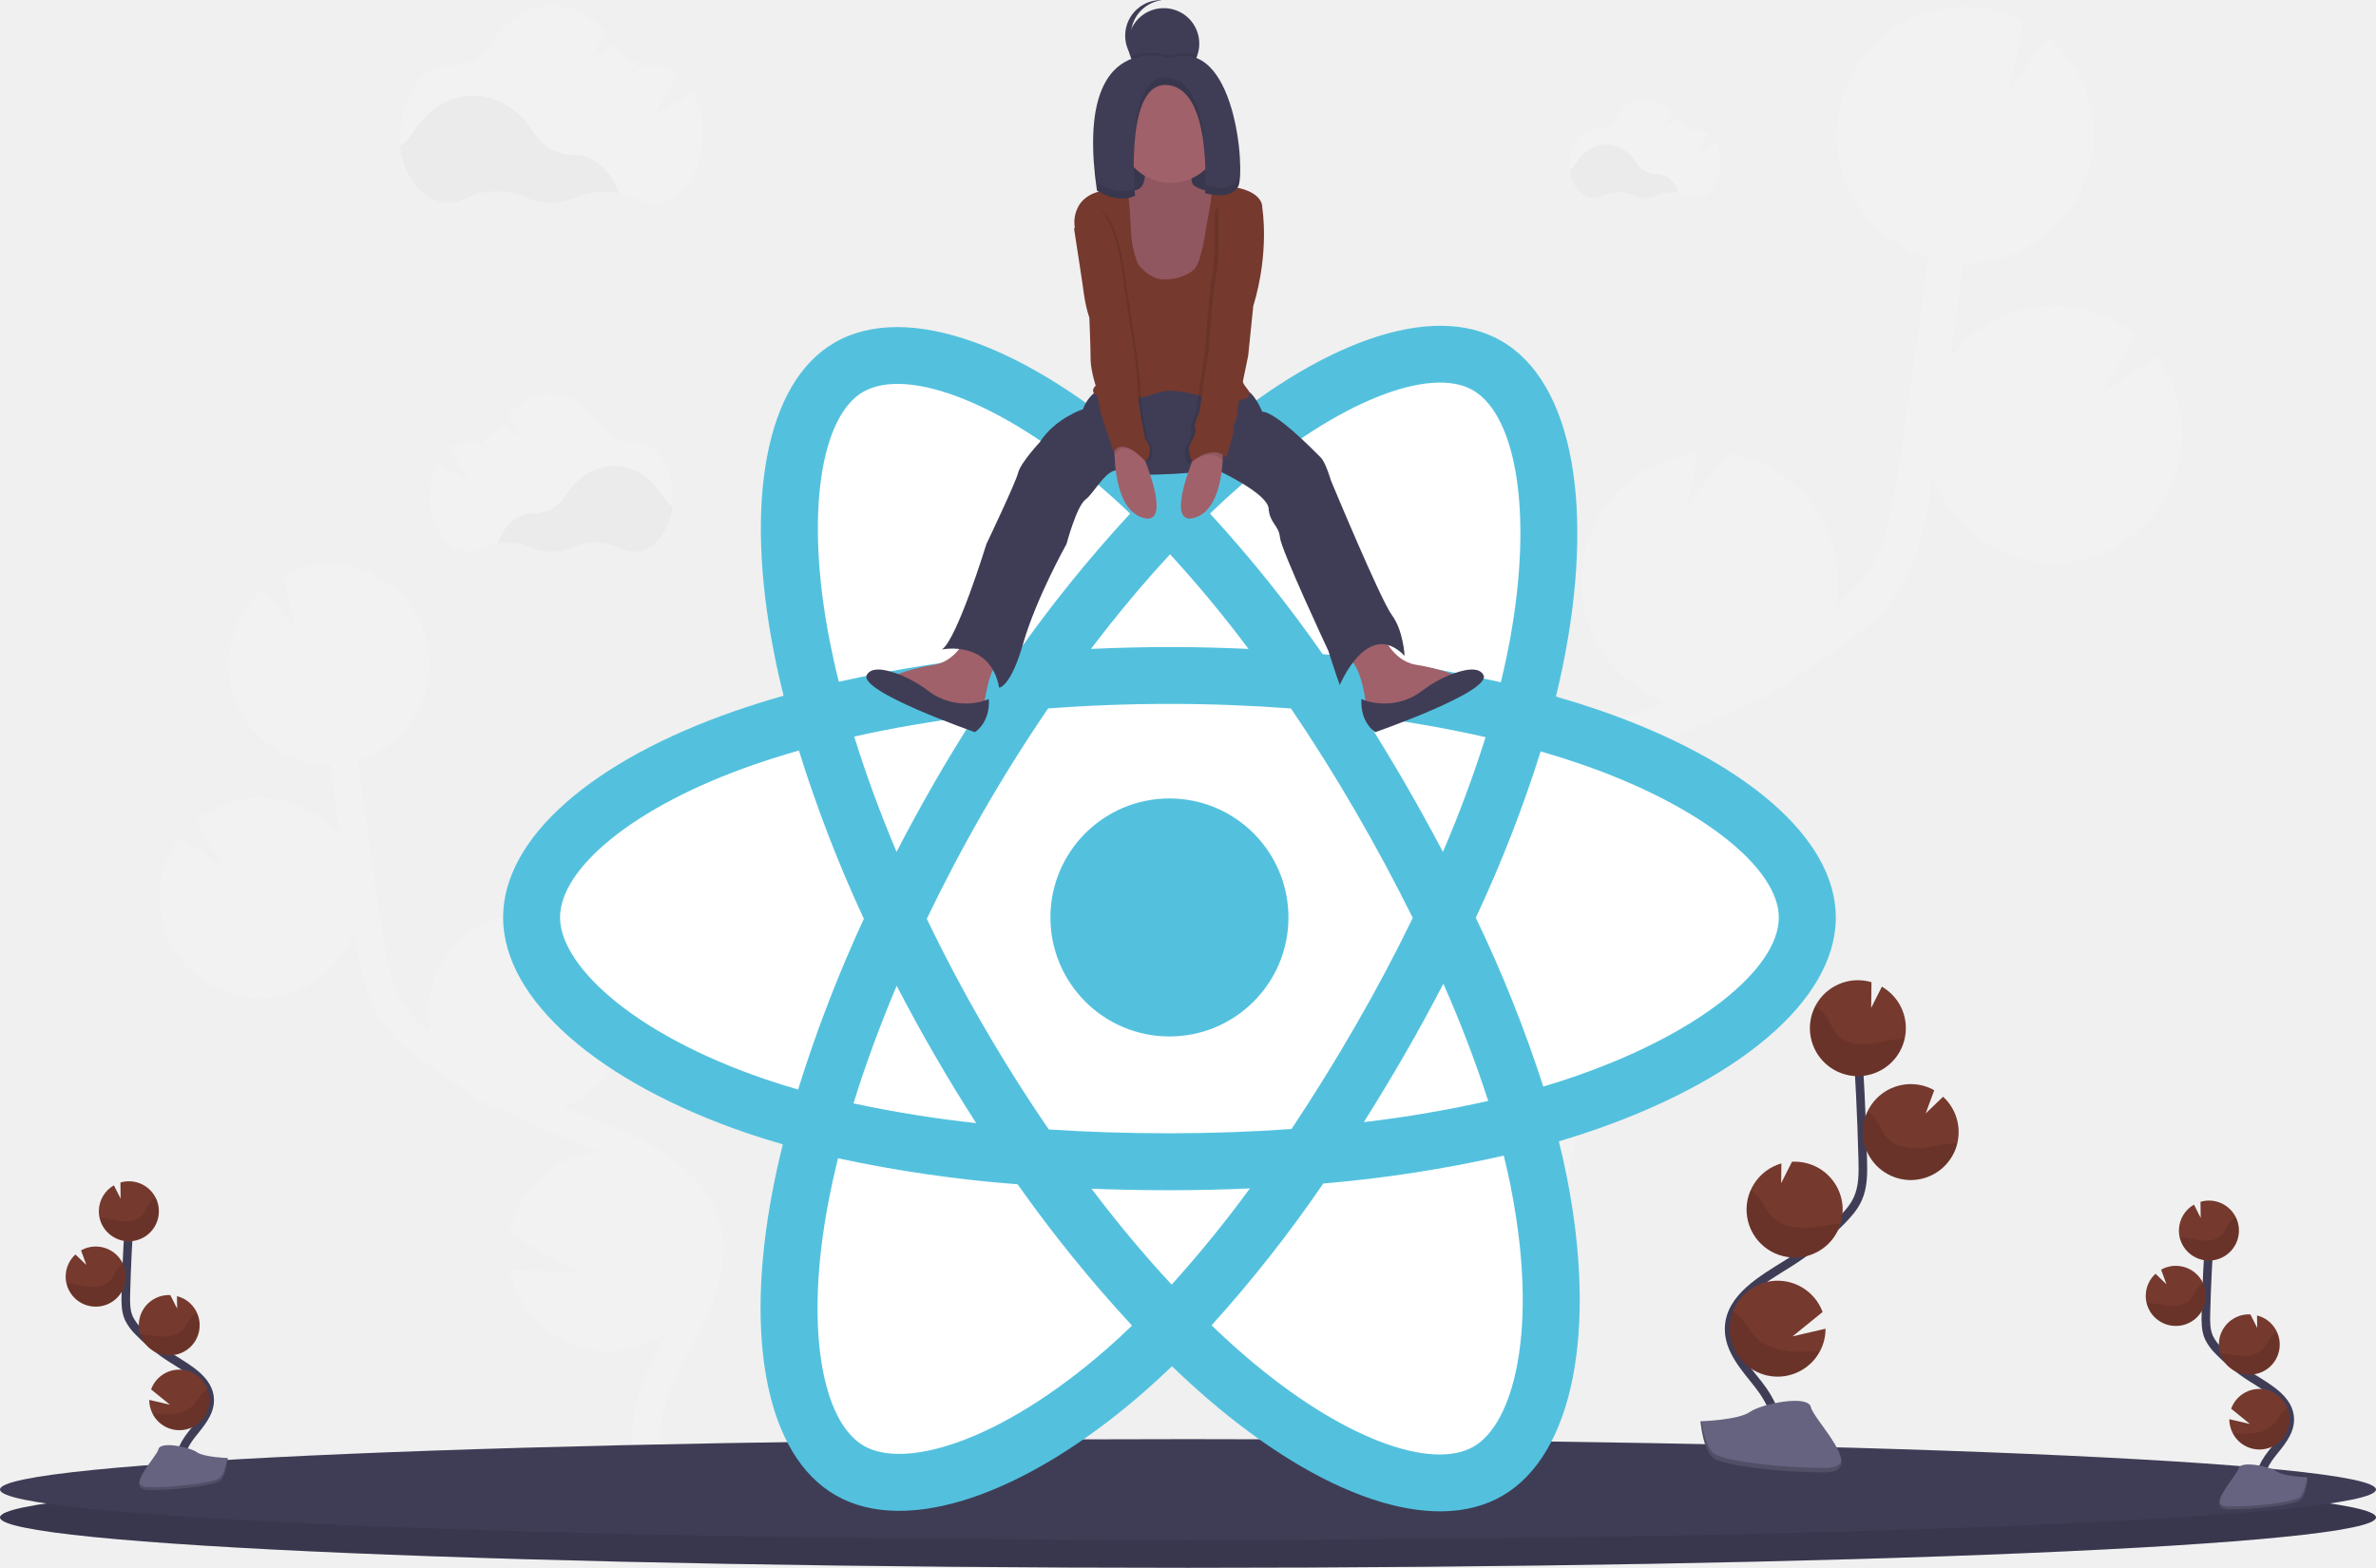
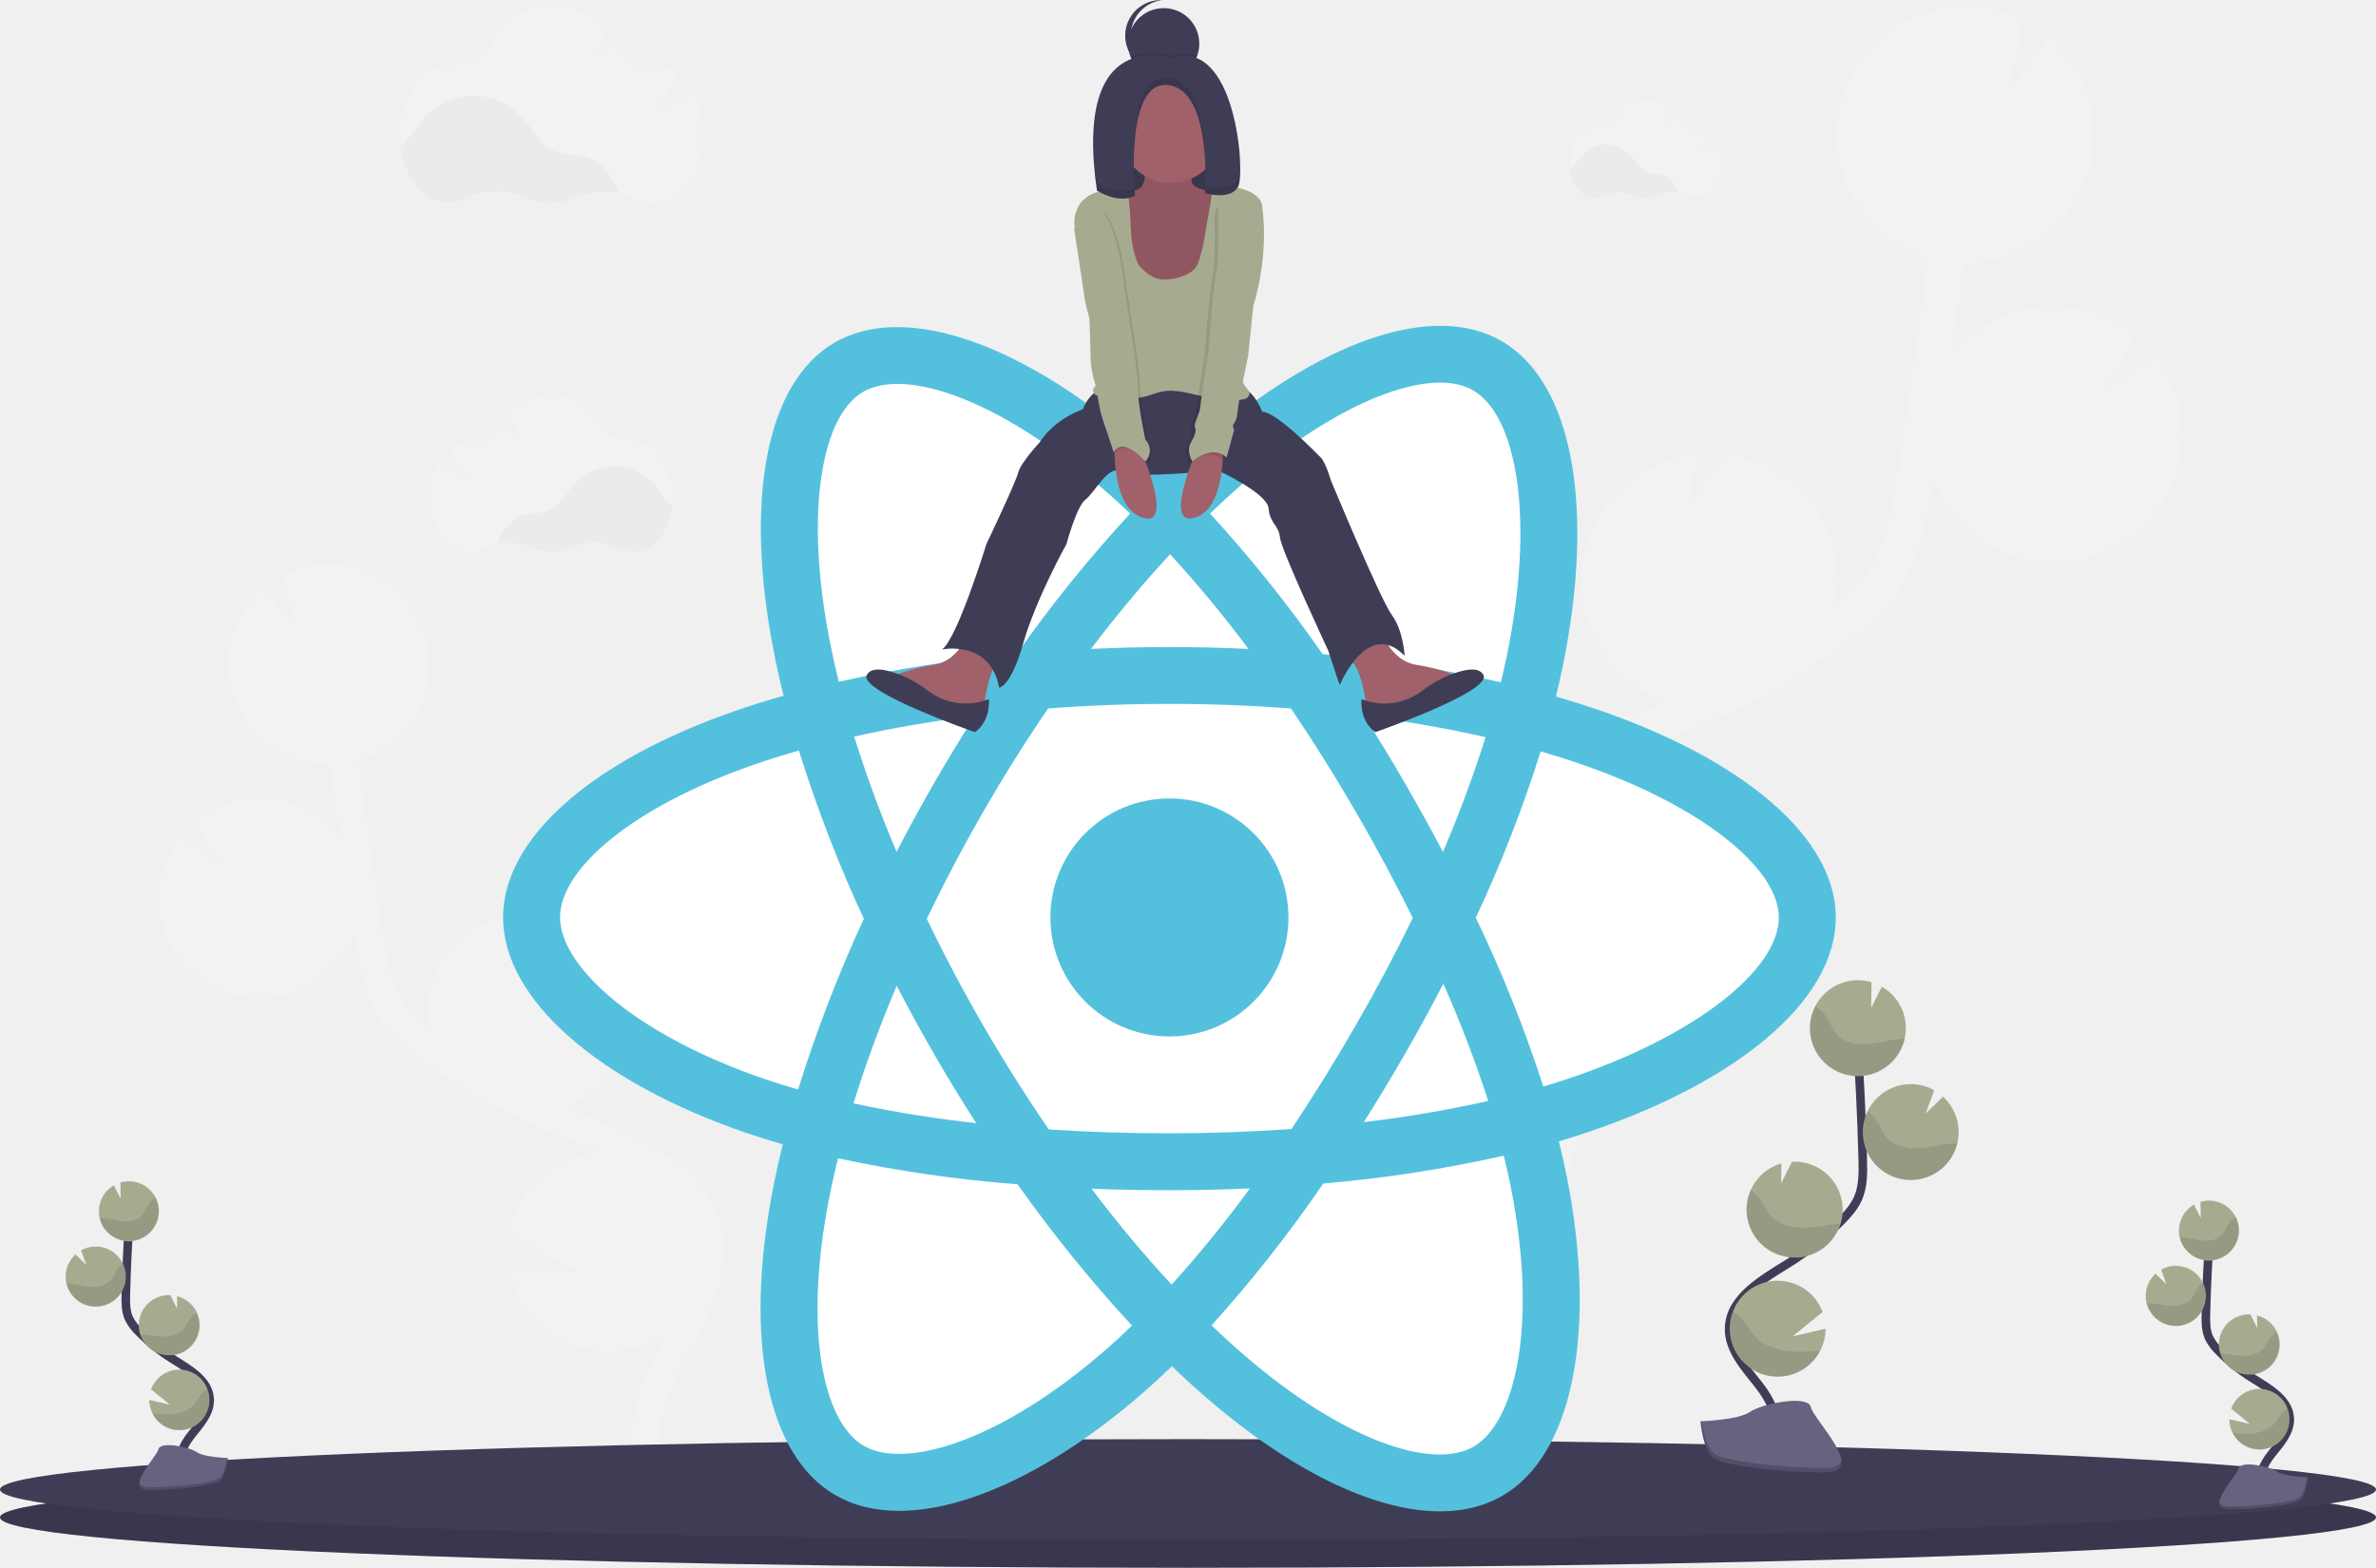
<svg xmlns="http://www.w3.org/2000/svg" id="a75d69e6-d07c-4db3-9c83-72b2470e5561" data-name="Layer 1" width="1108" height="731.18" viewBox="0 0 1108 731.18">
  <path d="M813.68,415.2l6.89-2.7c.66-.26,1.31-.54,2-.81a59.85,59.85,0,0,1,15.28-115.77l-4.8,24.2,18.22-23.92.16,0a59.87,59.87,0,0,1,51.16,67.45c-.15,1.13-.39,2.23-.6,3.34,5.61-4.43,10.87-9.32,14.81-15,8-11.54,10.71-25.76,13.47-43.17,5.47-34.48,10.4-69.34,14.84-104.18a59.83,59.83,0,0,1-42-65.36c.25-1.82.6-3.59,1-5.34.1-.44.2-.88.31-1.31.43-1.69.91-3.35,1.47-5,.09-.27.21-.52.3-.78.5-1.37,1-2.72,1.65-4,.22-.5.44-1,.67-1.47.69-1.43,1.42-2.83,2.22-4.19.27-.45.56-.88.83-1.33.62-1,1.27-2,1.94-2.93.36-.5.71-1,1.08-1.49l.27-.39,0,0a59.81,59.81,0,0,1,74.64-17l-6.24,31.49,18-23.64a59.5,59.5,0,0,1,16.32,68.62h.07c-.17.4-.38.78-.55,1.18-.33.74-.67,1.47-1,2.2-.46.93-1,1.84-1.45,2.74-.38.68-.75,1.36-1.16,2-.59,1-1.23,1.9-1.87,2.83-.38.54-.73,1.1-1.12,1.63-1,1.39-2.12,2.72-3.26,4-.4.45-.83.86-1.25,1.3-.81.86-1.62,1.71-2.48,2.52-.53.5-1.09,1-1.64,1.46-.79.7-1.6,1.38-2.43,2-.59.47-1.19.92-1.79,1.36-.87.63-1.75,1.22-2.64,1.81-.6.39-1.2.78-1.81,1.15-1,.61-2.05,1.17-3.1,1.72-.53.27-1,.57-1.59.83-1.58.77-3.2,1.48-4.85,2.11-.31.12-.64.21-.95.32-1.38.5-2.77,1-4.18,1.35-.61.17-1.23.31-1.85.46-1.15.28-2.31.54-3.48.76q-1,.18-2.07.33c-1.15.17-2.31.3-3.48.4-.69.06-1.37.12-2.07.16-1.26.06-2.53.07-3.8.06a2.08,2.08,0,0,0-.25,0q-2.82,22-5.92,44A59.82,59.82,0,0,1,1042,240.88l-15.68,26.58,25.21-16.59a59.68,59.68,0,0,1,11.5,44.16,58.76,58.76,0,0,1-4.5,15.94,59.83,59.83,0,0,1-111.19-4c-.23,1.48-.45,3-.68,4.46-2.44,15.35-5.47,34.46-16.23,50-7.29,10.56-17.33,18.36-27.09,25.22q-9.52,6.7-19.48,12.77a59.85,59.85,0,0,1-24.53,13.74q-16,8.19-32.69,14.81l-6.95,2.72c-6.25,2.44-12.65,4.94-19,7.6,1,.09,2,.17,3,.3a59.9,59.9,0,0,1,50.86,49.05l-42.31,23.11,42.18-1.89A59.16,59.16,0,0,1,843,534.54a59.87,59.87,0,0,1-82.7,11.74l2.1,3.91c1.4,2.58,2.78,5.15,4.12,7.7,18.33,34.74,19.66,64.74,3.75,84.49l-13-10.45c15.49-19.22,3.2-49.77-5.5-66.27-1.32-2.5-2.68-5-4-7.56C736,536.27,722.65,511.53,728,485.2,736,445.5,779.05,428.7,813.68,415.2Z" transform="translate(-46 -84.41)" fill="#f2f2f2" />
  <path d="M315.6,603.42l-5.38-2.11c-.52-.2-1-.43-1.54-.63a46.75,46.75,0,0,0-11.94-90.42l3.75,18.9-14.22-18.68h-.13a46.76,46.76,0,0,0-40,52.68c.12.89.31,1.74.47,2.61a55.84,55.84,0,0,1-11.56-11.73c-6.23-9-8.37-20.12-10.53-33.71C220.29,493.4,216.45,466.18,213,439a46.72,46.72,0,0,0,32.77-51.05c-.2-1.42-.47-2.8-.79-4.17l-.24-1c-.34-1.32-.71-2.62-1.15-3.88-.07-.21-.16-.41-.24-.61-.39-1.07-.82-2.12-1.28-3.15-.18-.38-.35-.77-.53-1.15-.54-1.11-1.11-2.2-1.73-3.26-.21-.36-.44-.7-.65-1-.49-.78-1-1.55-1.52-2.29-.28-.39-.55-.79-.84-1.17l-.21-.3h0a46.76,46.76,0,0,0-58.29-13.32l4.88,24.6-14.07-18.46a46.48,46.48,0,0,0-12.75,53.59h-.05c.13.31.29.61.43.92.26.58.52,1.15.8,1.72q.54,1.08,1.14,2.13c.29.54.58,1.07.9,1.59.46.75,1,1.48,1.46,2.21.3.42.57.86.88,1.27.8,1.08,1.65,2.12,2.54,3.13.31.35.65.67,1,1,.63.67,1.27,1.33,1.94,2,.41.4.85.77,1.28,1.14q.93.83,1.89,1.59c.46.36.93.71,1.4,1.06.68.49,1.37,1,2.06,1.41.47.31.94.61,1.42.9.79.48,1.6.91,2.42,1.34.42.22.82.45,1.24.66,1.24.6,2.5,1.15,3.79,1.64.24.1.5.16.74.25,1.07.39,2.16.75,3.27,1.06.47.13,1,.24,1.44.35.9.22,1.8.43,2.72.6l1.61.26c.9.13,1.81.23,2.72.31.54.05,1.07.09,1.62.12,1,.05,2,.06,3,.05h.19q2.2,17.22,4.62,34.41a46.71,46.71,0,0,0-67.48-8.14L149.49,488l-19.68-12.95a46.57,46.57,0,0,0-9,34.49A45.8,45.8,0,0,0,124.34,522a46.73,46.73,0,0,0,86.84-3.12c.18,1.15.35,2.32.53,3.48,1.9,12,4.27,26.92,12.67,39.08,5.7,8.24,13.54,14.33,21.16,19.69q7.44,5.24,15.21,10a46.88,46.88,0,0,0,19.16,10.74c8.32,4.26,16.84,8.14,25.54,11.56l5.42,2.13c4.88,1.9,9.88,3.85,14.81,5.93-.78.07-1.57.13-2.36.24A46.77,46.77,0,0,0,283.6,660l33,18-32.94-1.47a46.78,46.78,0,0,0,73.57,29.2c-.55,1-1.09,2-1.64,3.05-1.09,2-2.17,4-3.22,6-14.31,27.13-15.35,50.57-2.92,66l10.13-8.16c-12.1-15-2.5-38.87,4.3-51.76,1-1.95,2.09-3.92,3.16-5.9,9.19-17,19.61-36.37,15.46-56.94C376.29,627.08,342.64,614,315.6,603.42Z" transform="translate(-46 -84.41)" fill="#f2f2f2" />
  <ellipse cx="554" cy="707.68" rx="554" ry="23.5" fill="#3f3d56" />
  <ellipse cx="554" cy="707.68" rx="554" ry="23.5" opacity="0.1" />
  <ellipse cx="554" cy="694.68" rx="554" ry="23.5" fill="#3f3d56" />
  <path d="M131,770.73c-3-5.51.4-12.26,4.28-17.18s8.61-10,8.51-16.29c-.14-9-9.7-14.31-17.33-19.08a84.78,84.78,0,0,1-15.56-12.51,23,23,0,0,1-4.78-6.4c-1.58-3.52-1.53-7.52-1.43-11.38q.5-19.26,1.9-38.48" transform="translate(-46 -84.41)" fill="none" stroke="#3f3d56" stroke-miterlimit="10" stroke-width="4" />
-   <path d="M92.11,648.7a14,14,0,0,1,7-11.49l3.14,6.21-.09-7.52a13.86,13.86,0,0,1,4.62-.56A14,14,0,1,1,92.11,648.7Z" transform="translate(-46 -84.41)" fill="#75392e" />
-   <path d="M117.14,743.7a14,14,0,0,0,26.5-5.76,13.82,13.82,0,0,0-.91-5.69,14,14,0,0,0-26.27.15l8.77,7.13-9.64-2.24A13.89,13.89,0,0,0,117.14,743.7Z" transform="translate(-46 -84.41)" fill="#75392e" />
-   <path d="M124.07,716.45a14,14,0,0,0,4.46-27.54l.07,5.79-3.18-6.29h0a14,14,0,0,0-1.31,28.05Z" transform="translate(-46 -84.41)" fill="#75392e" />
-   <path d="M90,693.78a14,14,0,0,0,1.32-28,13.88,13.88,0,0,0-7.52,1.78l2.48,6.8-5.11-4.9a14,14,0,0,0-4.53,9.69A13.33,13.33,0,0,0,77,683,14,14,0,0,0,90,693.78Z" transform="translate(-46 -84.41)" fill="#75392e" />
+   <path d="M92.11,648.7a14,14,0,0,1,7-11.49l3.14,6.21-.09-7.52a13.86,13.86,0,0,1,4.62-.56A14,14,0,1,1,92.11,648.7Z" transform="translate(-46 -84.41)" fill="#a6ab90" />
+   <path d="M117.14,743.7a14,14,0,0,0,26.5-5.76,13.82,13.82,0,0,0-.91-5.69,14,14,0,0,0-26.27.15l8.77,7.13-9.64-2.24A13.89,13.89,0,0,0,117.14,743.7Z" transform="translate(-46 -84.41)" fill="#a6ab90" />
+   <path d="M124.07,716.45a14,14,0,0,0,4.46-27.54l.07,5.79-3.18-6.29h0a14,14,0,0,0-1.31,28.05Z" transform="translate(-46 -84.41)" fill="#a6ab90" />
+   <path d="M90,693.78a14,14,0,0,0,1.32-28,13.88,13.88,0,0,0-7.52,1.78l2.48,6.8-5.11-4.9a14,14,0,0,0-4.53,9.69A13.33,13.33,0,0,0,77,683,14,14,0,0,0,90,693.78Z" transform="translate(-46 -84.41)" fill="#a6ab90" />
  <path d="M94,652.44c3.24.36,6.39,1.37,9.64,1.57s6.82-.58,8.88-3.1c1.11-1.37,1.66-3.09,2.59-4.57a10.08,10.08,0,0,1,3.54-3.33,14,14,0,1,1-26.24,9.32C92.94,652.35,93.47,652.39,94,652.44Z" transform="translate(-46 -84.41)" opacity="0.1" />
  <path d="M90,693.78a14,14,0,0,0,13.35-20,10.4,10.4,0,0,0-2.82,2.83c-1,1.51-1.61,3.25-2.78,4.64-2.19,2.57-5.92,3.41-9.31,3.25s-6.66-1.11-10-1.42c-.47,0-.94-.08-1.41-.09A14,14,0,0,0,90,693.78Z" transform="translate(-46 -84.41)" opacity="0.1" />
  <path d="M124.07,716.45a14,14,0,0,0,13.47-19.76,11.36,11.36,0,0,0-3,2.85c-1.09,1.54-1.77,3.31-3,4.73-2.36,2.64-6.34,3.57-9.93,3.48s-6.82-.93-10.28-1.19A14,14,0,0,0,124.07,716.45Z" transform="translate(-46 -84.41)" opacity="0.1" />
  <path d="M117.14,743.7a14,14,0,0,0,26.5-5.76,13.82,13.82,0,0,0-.91-5.69,14,14,0,0,0-3.08,2.74c-1.34,1.63-2.21,3.47-3.76,5-2.87,2.82-7.5,4-11.62,4.09A62.35,62.35,0,0,1,117.14,743.7Z" transform="translate(-46 -84.41)" opacity="0.1" />
  <path d="M152.19,764.39s-11.08-.34-14.41-2.72-17-5.22-17.87-1.4-16.65,19-4.14,19.06,29.06-2,32.39-4S152.19,764.39,152.19,764.39Z" transform="translate(-46 -84.41)" fill="#656380" />
  <path d="M115.54,778c12.51.1,29.06-2,32.4-4,2.53-1.54,3.54-7.09,3.88-9.65l.37,0s-.7,8.93-4,11-19.89,4.08-32.39,4c-3.61,0-4.86-1.31-4.79-3.22C111.48,777.26,112.86,778,115.54,778Z" transform="translate(-46 -84.41)" opacity="0.2" />
  <path d="M1101,779.73c-3-5.51.4-12.26,4.28-17.18s8.61-10,8.51-16.29c-.14-9-9.7-14.31-17.33-19.08a84.78,84.78,0,0,1-15.56-12.51,23,23,0,0,1-4.78-6.4c-1.58-3.52-1.53-7.52-1.43-11.38q.49-19.26,1.9-38.48" transform="translate(-46 -84.41)" fill="none" stroke="#3f3d56" stroke-miterlimit="10" stroke-width="4" />
-   <path d="M1062.11,657.7a14,14,0,0,1,7-11.49l3.14,6.21-.09-7.52a13.86,13.86,0,0,1,4.62-.56,14,14,0,1,1-14.68,13.36Z" transform="translate(-46 -84.41)" fill="#75392e" />
-   <path d="M1087.14,752.7a14,14,0,0,0,26.5-5.76,13.82,13.82,0,0,0-.91-5.69,14,14,0,0,0-26.27.15l8.77,7.13-9.64-2.24A13.89,13.89,0,0,0,1087.14,752.7Z" transform="translate(-46 -84.41)" fill="#75392e" />
-   <path d="M1094.07,725.45a14,14,0,0,0,4.46-27.54l.07,5.79-3.18-6.29h0a14,14,0,0,0-1.31,28.05Z" transform="translate(-46 -84.41)" fill="#75392e" />
-   <path d="M1060,702.78a14,14,0,0,0,1.32-28,13.88,13.88,0,0,0-7.52,1.78l2.48,6.8-5.11-4.9a14,14,0,0,0-4.53,9.69A13.33,13.33,0,0,0,1047,692,14,14,0,0,0,1060,702.78Z" transform="translate(-46 -84.41)" fill="#75392e" />
+   <path d="M1062.11,657.7a14,14,0,0,1,7-11.49l3.14,6.21-.09-7.52a13.86,13.86,0,0,1,4.62-.56,14,14,0,1,1-14.68,13.36Z" transform="translate(-46 -84.41)" fill="#a6ab90" />
+   <path d="M1087.14,752.7a14,14,0,0,0,26.5-5.76,13.82,13.82,0,0,0-.91-5.69,14,14,0,0,0-26.27.15l8.77,7.13-9.64-2.24A13.89,13.89,0,0,0,1087.14,752.7Z" transform="translate(-46 -84.41)" fill="#a6ab90" />
+   <path d="M1094.07,725.45a14,14,0,0,0,4.46-27.54l.07,5.79-3.18-6.29h0a14,14,0,0,0-1.31,28.05Z" transform="translate(-46 -84.41)" fill="#a6ab90" />
+   <path d="M1060,702.78a14,14,0,0,0,1.32-28,13.88,13.88,0,0,0-7.52,1.78l2.48,6.8-5.11-4.9a14,14,0,0,0-4.53,9.69A13.33,13.33,0,0,0,1047,692,14,14,0,0,0,1060,702.78Z" transform="translate(-46 -84.41)" fill="#a6ab90" />
  <path d="M1064,661.44c3.24.36,6.39,1.37,9.64,1.57s6.82-.58,8.88-3.1c1.11-1.37,1.66-3.09,2.59-4.57a10.08,10.08,0,0,1,3.54-3.33,14,14,0,1,1-26.24,9.32C1062.94,661.35,1063.47,661.39,1064,661.44Z" transform="translate(-46 -84.41)" opacity="0.1" />
  <path d="M1060,702.78a14,14,0,0,0,13.35-20,10.4,10.4,0,0,0-2.82,2.83c-1,1.51-1.61,3.25-2.78,4.64-2.19,2.57-5.92,3.41-9.31,3.25s-6.66-1.11-10-1.42c-.47,0-.94-.08-1.41-.09A14,14,0,0,0,1060,702.78Z" transform="translate(-46 -84.41)" opacity="0.1" />
  <path d="M1094.07,725.45a14,14,0,0,0,13.47-19.76,11.36,11.36,0,0,0-3,2.85c-1.09,1.54-1.77,3.31-3,4.73-2.36,2.64-6.34,3.57-9.93,3.48s-6.82-.93-10.28-1.19A14,14,0,0,0,1094.07,725.45Z" transform="translate(-46 -84.41)" opacity="0.1" />
  <path d="M1087.14,752.7a14,14,0,0,0,26.5-5.76,13.82,13.82,0,0,0-.91-5.69,14,14,0,0,0-3.08,2.74c-1.34,1.63-2.21,3.47-3.76,5-2.87,2.82-7.5,4-11.62,4.09A62.35,62.35,0,0,1,1087.14,752.7Z" transform="translate(-46 -84.41)" opacity="0.1" />
  <path d="M1122.19,773.39s-11.08-.34-14.41-2.72-17-5.22-17.87-1.4-16.65,19-4.14,19.06,29.06-2,32.39-4S1122.19,773.39,1122.19,773.39Z" transform="translate(-46 -84.41)" fill="#656380" />
  <path d="M1085.54,787c12.51.1,29.06-2,32.4-4,2.53-1.54,3.54-7.09,3.88-9.65l.37,0s-.7,8.93-4,11-19.89,4.08-32.39,4c-3.61,0-4.86-1.31-4.79-3.22C1081.48,786.26,1082.86,787,1085.54,787Z" transform="translate(-46 -84.41)" opacity="0.2" />
  <path d="M791.57,415.56q-9.92-3.4-20-6.3,1.66-6.79,3.09-13.65c15.14-73.51,5.24-132.73-28.57-152.22-32.42-18.7-85.44.8-139,47.39q-7.92,6.92-15.47,14.2-5.07-4.85-10.3-9.51C525.21,245.64,469,224.65,435.18,244.2c-32.39,18.75-42,74.42-28.35,144.09q2,10.35,4.59,20.58c-7.95,2.26-15.64,4.67-23,7.24C322.63,439,280.61,475,280.61,512.29c0,38.51,45.11,77.14,113.64,100.56q8.34,2.83,16.8,5.26-2.74,11-4.88,22.18c-13,68.46-2.84,122.82,29.46,141.45C469,801,525,781.2,579.52,733.54c4.31-3.77,8.63-7.77,13-11.95q8.18,7.89,16.79,15.32c52.82,45.45,105,63.81,137.26,45.12,33.33-19.29,44.16-77.69,30.1-148.73q-1.6-8.14-3.73-16.61,5.91-1.74,11.56-3.61c71.24-23.6,117.6-61.76,117.6-100.79,0-37.43-43.38-73.62-110.5-96.73Z" transform="translate(-46 -84.41)" fill="#53c1de" />
  <path d="M776.12,587.88c-3.4,1.13-6.88,2.21-10.44,3.27a621.6,621.6,0,0,0-31.47-78.73,623.06,623.06,0,0,0,30.25-77.58c6.35,1.84,12.53,3.78,18.47,5.83,57.51,19.79,92.59,49.06,92.59,71.62,0,24-37.89,55.21-99.4,75.59ZM750.6,638.46c6.22,31.41,7.1,59.81,3,82-3.7,19.95-11.14,33.25-20.34,38.58-19.59,11.33-61.47-3.4-106.64-42.27q-7.77-6.69-15.63-14.25a624.23,624.23,0,0,0,52.09-66.14,620.2,620.2,0,0,0,84.17-13q1.9,7.68,3.37,15ZM492.48,757.1c-19.14,6.76-34.38,6.95-43.59,1.64-19.6-11.31-27.75-55-16.63-113.5q2-10.37,4.53-20.63a625.79,625.79,0,0,0,83.75,12.13,645.09,645.09,0,0,0,53.35,65.9q-5.79,5.61-11.84,10.91c-24.11,21.08-48.28,36-69.57,43.55ZM402.84,587.73c-30.31-10.36-55.33-23.82-72.49-38.5-15.41-13.2-23.19-26.31-23.19-36.94,0-22.63,33.74-51.5,90-71.11q10.6-3.69,21.39-6.73a637.08,637.08,0,0,0,30.29,78.48,646.29,646.29,0,0,0-30.66,79.6Q410.44,590.32,402.84,587.73Zm30.05-204.54c-11.68-59.69-3.93-104.72,15.59-116,20.79-12,66.76,5.12,115.22,48.15,3.1,2.75,6.21,5.63,9.32,8.6a635.89,635.89,0,0,0-52.93,65.52,648.42,648.42,0,0,0-82.93,12.89q-2.39-9.52-4.27-19.15ZM701,449.38q-9.11-15.74-18.89-31.08c19.83,2.51,38.82,5.83,56.66,9.91a565.54,565.54,0,0,1-19.89,53.51q-8.61-16.35-17.88-32.34ZM591.64,342.91a569.3,569.3,0,0,1,36.57,44.14q-36.71-1.73-73.45,0c12.07-15.92,24.44-30.72,36.88-44.13Zm-110,106.65q-9.15,15.87-17.55,32.14c-7.73-18.33-14.34-36.36-19.74-53.77,17.73-4,36.64-7.21,56.34-9.68Q490.77,433.69,481.62,449.56Zm19.61,158.65A564.64,564.64,0,0,1,444,599c5.49-17.71,12.25-36.13,20.15-54.86q8.43,16.29,17.61,32.16Q491.1,592.49,501.23,608.21Zm91.14,75.33C579.79,670,567.24,655,555,638.79q17.85.71,36.36.71,19,0,37.51-.84A563.94,563.94,0,0,1,592.37,683.54ZM719.08,543.19A562.82,562.82,0,0,1,740,597.85a561.35,561.35,0,0,1-58,9.89q9.85-15.63,19.08-31.63,9.38-16.26,18-32.92Zm-41,19.66q-14.12,24.52-29.81,48.1c-18.44,1.32-37.49,2-56.91,2s-38.15-.6-56.27-1.78Q519,587.67,504.7,563t-26.51-50.08q12.27-25.53,26.43-50.1h0q14.14-24.56,30.13-48c18.49-1.4,37.43-2.13,56.59-2.13s38.22.74,56.69,2.14q15.81,23.37,30,47.81t26.79,49.87q-12.45,25.62-26.71,50.3Zm54.77-296.46c20.81,12,28.9,60.4,15.83,123.87q-1.29,6.19-2.8,12.35a635.74,635.74,0,0,0-83.09-13.13,625.16,625.16,0,0,0-52.53-65.56q7-6.74,14.29-13.11c45.88-39.93,88.76-55.69,108.3-44.42Z" transform="translate(-46 -84.41)" fill="#fff" />
  <path d="M591.34,456.79a55.5,55.5,0,1,1-55.5,55.5,55.49,55.49,0,0,1,55.5-55.5" transform="translate(-46 -84.41)" fill="#53c1de" />
  <path d="M605.26,104.81a16.6,16.6,0,1,1-16.6-16.6A16.52,16.52,0,0,1,605.26,104.81Z" transform="translate(-46 -84.41)" fill="#3f3d56" />
  <path d="M575.4,109a16.62,16.62,0,0,1,12.49-24.54,16.6,16.6,0,1,0,1.41,33.07A16.6,16.6,0,0,1,575.4,109Z" transform="translate(-46 -84.41)" fill="#3f3d56" />
  <rect x="521.91" y="43.52" width="44.47" height="69.37" fill="#3f3d56" />
  <rect x="521.91" y="43.52" width="44.47" height="69.37" opacity="0.1" />
  <path d="M497.66,379.61s-4.75,13.05-16,14.83-17.79,4.74-17.79,4.74l26.68,17.19,14.23-1.78s1.78-18.38,7.71-22.53S497.66,379.61,497.66,379.61Z" transform="translate(-46 -84.41)" fill="#a0616a" />
  <path d="M690.34,379.61s4.75,13.05,16,14.83,17.79,4.74,17.79,4.74l-26.68,17.19-14.23-1.78s-1.78-18.38-7.71-22.53S690.34,379.61,690.34,379.61Z" transform="translate(-46 -84.41)" fill="#a0616a" />
  <path d="M560.5,264.59s-7.11,3.56-9.48,10.68c0,0-13,4.15-20.16,15.41,0,0-8.9,9.49-10.08,14.23S506,338.11,506,338.11s-13.64,44.47-20.75,49.21c0,0,22.53-4.74,26.68,17.79,0,0,5.33,0,11.26-20.75s20.16-46.25,20.16-46.25,4.74-17.78,8.89-20.75,10.67-16.6,16.6-13,45.06-.6,45.06-.6S637,314.4,637.58,321.51s4.74,7.71,5.33,13.64,22.53,52.76,22.53,52.76,4.15,13,5.34,16c0,0,13-31.42,30.24-13.63,0,0-.6-11.86-5.93-19s-28.46-62.84-28.46-62.84-2.37-8.3-4.74-10.67-20.76-21.35-27.28-21.35c0,0-3.55-8.89-7.7-10.08Z" transform="translate(-46 -84.41)" fill="#3f3d56" />
  <path d="M507.14,410.44a28.89,28.89,0,0,1-28.22-3.79,56.37,56.37,0,0,0-12.59-7.3c-6.29-2.54-13.81-4.42-16.1-.17-4.15,7.71,50.39,26.68,50.39,26.68S507.74,421.71,507.14,410.44Z" transform="translate(-46 -84.41)" fill="#3f3d56" />
  <path d="M680.86,410.44a28.89,28.89,0,0,0,28.22-3.79,56.37,56.37,0,0,1,12.59-7.3c6.29-2.54,13.81-4.42,16.1-.17,4.15,7.71-50.39,26.68-50.39,26.68S680.26,421.71,680.86,410.44Z" transform="translate(-46 -84.41)" fill="#3f3d56" />
  <path d="M579.88,167.08c-.22,2.06-.9,4.29-2.66,5.38-1.44.9-3.26.83-4.92,1.17a11.46,11.46,0,0,0-7.82,6.77,17.51,17.51,0,0,0-.75,10.55,39.22,39.22,0,0,0,1.52,5.06c1.74,4.92,3.84,9.8,7.09,13.89a59,59,0,0,0,9.3,8.77c2.11,1.72,4.29,3.47,6.89,4.28a21.75,21.75,0,0,0,5.4.72c2.25.1,4.65.17,6.6-.95,3-1.73,3.89-5.55,5.52-8.62,1.38-2.6,3.44-4.81,4.73-7.46a29.49,29.49,0,0,0,2-6.52l2.77-12.3c1-4.47,1.92-9.51-.59-13.34a2.28,2.28,0,0,0-.74-.77,2.79,2.79,0,0,0-1.52-.15,16.44,16.44,0,0,1-9.15-2.09,3.93,3.93,0,0,1-1.15-.9,4.72,4.72,0,0,1-.7-2.12,22.2,22.2,0,0,0-1.28-4.45,3,3,0,0,0-.87-1.34,3.15,3.15,0,0,0-1.41-.47,114.47,114.47,0,0,0-12.93-1.35c-1.42-.07-3.56-.64-4.54.62S580,165.58,579.88,167.08Z" transform="translate(-46 -84.41)" fill="#a0616a" />
  <path d="M579.88,167.08c-.22,2.06-.9,4.29-2.66,5.38-1.44.9-3.26.83-4.92,1.17a11.46,11.46,0,0,0-7.82,6.77,17.51,17.51,0,0,0-.75,10.55,39.22,39.22,0,0,0,1.52,5.06c1.74,4.92,3.84,9.8,7.09,13.89a59,59,0,0,0,9.3,8.77c2.11,1.72,4.29,3.47,6.89,4.28a21.75,21.75,0,0,0,5.4.72c2.25.1,4.65.17,6.6-.95,3-1.73,3.89-5.55,5.52-8.62,1.38-2.6,3.44-4.81,4.73-7.46a29.49,29.49,0,0,0,2-6.52l2.77-12.3c1-4.47,1.92-9.51-.59-13.34a2.28,2.28,0,0,0-.74-.77,2.79,2.79,0,0,0-1.52-.15,16.44,16.44,0,0,1-9.15-2.09,3.93,3.93,0,0,1-1.15-.9,4.72,4.72,0,0,1-.7-2.12,22.2,22.2,0,0,0-1.28-4.45,3,3,0,0,0-.87-1.34,3.15,3.15,0,0,0-1.41-.47,114.47,114.47,0,0,0-12.93-1.35c-1.42-.07-3.56-.64-4.54.62S580,165.58,579.88,167.08Z" transform="translate(-46 -84.41)" opacity="0.1" />
-   <path d="M571.85,174.15a26.93,26.93,0,0,0-7.13-1.12c-5.72-.14-11.84,1.83-15.14,6.5A15.34,15.34,0,0,0,547.29,191a23.57,23.57,0,0,0,5.2,10.66,32,32,0,0,1,4,5.24c1.58,3,1.63,6.59,2.06,10,1,8.12,4.46,15.75,5.83,23.82s.19,17.42-6.18,22.55c-1.07.86-2.37,1.77-2.46,3.14-.14,2.19,2.71,3.12,4.9,3.33,6.55.62,13.27,1.23,19.63-.46,2.63-.7,5.17-1.79,7.85-2.29,6.8-1.27,13.64,1.34,20.45,2.59a90.61,90.61,0,0,0,14.91,1.21,7.94,7.94,0,0,0,3.43-.45,2.75,2.75,0,0,0,1.74-2.74,4.76,4.76,0,0,0-1.18-2c-3.44-4.25-4.49-9.9-5.43-15.29l-3.15-18.11c-1.69-9.68-3.26-20.2,1.32-28.89,3.29-6.25,9.36-10.65,12.83-16.8a9.84,9.84,0,0,0,1.55-6.28c-.52-3.09-3.31-5.3-6.17-6.59A23.21,23.21,0,0,0,611,173c.1,4.33-1,8.71-1.71,13l-1.21,7a88.83,88.83,0,0,1-2.71,12.2,12.85,12.85,0,0,1-2.17,4.42,11.43,11.43,0,0,1-3.83,2.79,22.83,22.83,0,0,1-10.14,2.32,13.54,13.54,0,0,1-4.48-.69,19,19,0,0,1-6.17-4.34,10.11,10.11,0,0,1-1.63-1.77,9.93,9.93,0,0,1-1.11-2.67,55.42,55.42,0,0,1-1.91-7.48c-.3-1.94-.4-3.91-.54-5.87C573,186.12,573,179.72,571.85,174.15Z" transform="translate(-46 -84.41)" fill="#75392e" />
+   <path d="M571.85,174.15a26.93,26.93,0,0,0-7.13-1.12c-5.72-.14-11.84,1.83-15.14,6.5A15.34,15.34,0,0,0,547.29,191a23.57,23.57,0,0,0,5.2,10.66,32,32,0,0,1,4,5.24c1.58,3,1.63,6.59,2.06,10,1,8.12,4.46,15.75,5.83,23.82s.19,17.42-6.18,22.55c-1.07.86-2.37,1.77-2.46,3.14-.14,2.19,2.71,3.12,4.9,3.33,6.55.62,13.27,1.23,19.63-.46,2.63-.7,5.17-1.79,7.85-2.29,6.8-1.27,13.64,1.34,20.45,2.59a90.61,90.61,0,0,0,14.91,1.21,7.94,7.94,0,0,0,3.43-.45,2.75,2.75,0,0,0,1.74-2.74,4.76,4.76,0,0,0-1.18-2c-3.44-4.25-4.49-9.9-5.43-15.29l-3.15-18.11c-1.69-9.68-3.26-20.2,1.32-28.89,3.29-6.25,9.36-10.65,12.83-16.8a9.84,9.84,0,0,0,1.55-6.28c-.52-3.09-3.31-5.3-6.17-6.59A23.21,23.21,0,0,0,611,173c.1,4.33-1,8.71-1.71,13l-1.21,7a88.83,88.83,0,0,1-2.71,12.2,12.85,12.85,0,0,1-2.17,4.42,11.43,11.43,0,0,1-3.83,2.79,22.83,22.83,0,0,1-10.14,2.32,13.54,13.54,0,0,1-4.48-.69,19,19,0,0,1-6.17-4.34,10.11,10.11,0,0,1-1.63-1.77,9.93,9.93,0,0,1-1.11-2.67,55.42,55.42,0,0,1-1.91-7.48c-.3-1.94-.4-3.91-.54-5.87C573,186.12,573,179.72,571.85,174.15Z" transform="translate(-46 -84.41)" fill="#a6ab90" />
  <path d="M565.84,288.9s-2.37,31.43,12.45,36.76,1.78-26.09,1.78-26.09l-4.75-9.48Z" transform="translate(-46 -84.41)" fill="#a0616a" />
  <path d="M616.23,288.9s2.37,31.43-12.45,36.76S602,299.57,602,299.57l4.75-9.48Z" transform="translate(-46 -84.41)" fill="#a0616a" />
  <path d="M552.79,184l-4.74,7.71s4.15,26.68,4.74,31.42a62.2,62.2,0,0,0,2.38,10.08s.59,14.23.59,19.57,3,14.23,3,14.23a64.82,64.82,0,0,0,3,14.82c2.37,6.52,4.74,14.23,4.74,14.23s3-8.3,14.82,4.15a7.18,7.18,0,0,0,0-10.08s-3.55-16-3.55-24.31-6.53-48-6.53-48S567,172.7,552.79,184Z" transform="translate(-46 -84.41)" opacity="0.1" />
-   <path d="M551.61,183.37l-4.74,7.71s4.15,26.68,4.74,31.42A61.84,61.84,0,0,0,554,232.58s.59,14.23.59,19.56,3,14.23,3,14.23a64.53,64.53,0,0,0,3,14.82c2.37,6.53,4.75,14.23,4.75,14.23s3-8.3,14.82,4.15a7.18,7.18,0,0,0,0-10.07s-3.56-16-3.56-24.31-6.52-48-6.52-48S565.84,172.1,551.61,183.37Z" transform="translate(-46 -84.41)" fill="#75392e" />
+   <path d="M551.61,183.37l-4.74,7.71s4.15,26.68,4.74,31.42A61.84,61.84,0,0,0,554,232.58s.59,14.23.59,19.56,3,14.23,3,14.23a64.53,64.53,0,0,0,3,14.82c2.37,6.53,4.75,14.23,4.75,14.23s3-8.3,14.82,4.15a7.18,7.18,0,0,0,0-10.07s-3.56-16-3.56-24.31-6.52-48-6.52-48S565.84,172.1,551.61,183.37Z" transform="translate(-46 -84.41)" fill="#a6ab90" />
  <path d="M629.87,179.22l3,3.53s3.49,20.18-4.22,45.68l-2.37,23.12s-4.15,19.57-4.74,24.31-.59,5.33-1.78,7.11a2.29,2.29,0,0,0,0,3l-3.56,13s-5.33-6.52-16,1.78c0,0-3-4.74-.6-8.89s2.37-5.93,1.78-7.12,2.37-7.11,2.37-8.3S607.93,248,607.93,248s1.78-26.68,3.56-35.57c1.09-5.47,1.07-17.66.88-26.24-.19-8.94,10.63-13.78,17-7.5C629.52,178.85,629.7,179,629.87,179.22Z" transform="translate(-46 -84.41)" opacity="0.1" />
-   <path d="M631.65,178l3,3.53s3.49,20.19-4.22,45.68l-2.37,23.12s-4.15,19.57-4.74,24.31-.6,5.34-1.78,7.12a2.28,2.28,0,0,0,0,3L618,297.8s-5.33-6.53-16,1.77c0,0-3-4.74-.59-8.89s2.37-5.93,1.78-7.11,2.37-7.12,2.37-8.3,4.15-28.46,4.15-28.46,1.78-26.68,3.56-35.58.59-35.57.59-35.57S623.35,169.14,631.65,178Z" transform="translate(-46 -84.41)" fill="#75392e" />
+   <path d="M631.65,178l3,3.53s3.49,20.19-4.22,45.68l-2.37,23.12s-4.15,19.57-4.74,24.31-.6,5.34-1.78,7.12a2.28,2.28,0,0,0,0,3L618,297.8s-5.33-6.53-16,1.77c0,0-3-4.74-.59-8.89s2.37-5.93,1.78-7.11,2.37-7.12,2.37-8.3,4.15-28.46,4.15-28.46,1.78-26.68,3.56-35.58.59-35.57.59-35.57S623.35,169.14,631.65,178Z" transform="translate(-46 -84.41)" fill="#a6ab90" />
  <circle cx="545.92" cy="61.61" r="23.72" fill="#a0616a" />
  <path d="M604.29,110.41a16.6,16.6,0,0,1-31.09.44c9.26-3.73,18.72-.41,18.72-.41C596.65,108.78,600.75,108.93,604.29,110.41Z" transform="translate(-46 -84.41)" opacity="0.1" />
  <path d="M591.92,111.63s-45.65-16-34.38,61.66c0,0,10.08,6.52,17.78,2.37,0,0-5.33-53.95,15.42-51.58s17.19,50.4,17.19,50.4,11.86,3.55,15.42-3S622.16,101,591.92,111.63Z" transform="translate(-46 -84.41)" fill="#3f3d56" />
  <path d="M590.74,120.52c-14.24-1.62-16.2,23.27-16,39.05.17-15.69,2.81-37,16-35.49,14.81,1.69,17.24,26.66,17.41,40.8C608.32,151.9,606.9,122.37,590.74,120.52Z" transform="translate(-46 -84.41)" opacity="0.1" />
  <path d="M557.54,169.73a159.38,159.38,0,0,1-1.77-20.53,152.12,152.12,0,0,0,1.77,24.09s10.08,6.52,17.78,2.37c0,0-.12-1.28-.26-3.43C567.39,176.1,557.54,169.73,557.54,169.73Z" transform="translate(-46 -84.41)" opacity="0.1" />
  <path d="M623.35,168c-3.32,6.08-13.83,3.41-15.25,3-.07,2.2-.17,3.52-.17,3.52s11.86,3.55,15.42-3c.73-1.34,1.11-5.13,1-10.2C624.25,164.57,623.9,167,623.35,168Z" transform="translate(-46 -84.41)" opacity="0.1" />
  <path d="M872.73,757.37c4.74-8.78-.64-19.54-6.82-27.37s-13.73-16-13.57-26c.23-14.35,15.45-22.81,27.62-30.42a134.77,134.77,0,0,0,24.79-19.93c3-3.05,5.87-6.31,7.62-10.21,2.52-5.6,2.45-12,2.29-18.12q-.79-30.71-3-61.34" transform="translate(-46 -84.41)" fill="none" stroke="#3f3d56" stroke-miterlimit="10" stroke-width="4" />
-   <path d="M934.74,562.9a22.31,22.31,0,0,0-11.16-18.32l-5,9.9.15-12a22.37,22.37,0,1,0,16,20.41Z" transform="translate(-46 -84.41)" fill="#75392e" />
-   <path d="M894.86,714.29a22.36,22.36,0,1,1,1.08-18l-14,11.37,15.37-3.57A22.25,22.25,0,0,1,894.86,714.29Z" transform="translate(-46 -84.41)" fill="#75392e" />
-   <path d="M883.81,670.86A22.37,22.37,0,0,1,876.72,627l-.12,9.22,5.06-10h.06a22.37,22.37,0,1,1,2.09,44.69Z" transform="translate(-46 -84.41)" fill="#75392e" />
-   <path d="M938.11,634.73A22.37,22.37,0,1,1,948,592.87l-4,10.83,8.13-7.8a22.37,22.37,0,0,1-14.07,38.83Z" transform="translate(-46 -84.41)" fill="#75392e" />
+   <path d="M934.74,562.9a22.31,22.31,0,0,0-11.16-18.32l-5,9.9.15-12a22.37,22.37,0,1,0,16,20.41Z" transform="translate(-46 -84.41)" fill="#a6ab90" />
+   <path d="M894.86,714.29a22.36,22.36,0,1,1,1.08-18l-14,11.37,15.37-3.57A22.25,22.25,0,0,1,894.86,714.29Z" transform="translate(-46 -84.41)" fill="#a6ab90" />
+   <path d="M883.81,670.86A22.37,22.37,0,0,1,876.72,627l-.12,9.22,5.06-10h.06a22.37,22.37,0,1,1,2.09,44.69Z" transform="translate(-46 -84.41)" fill="#a6ab90" />
+   <path d="M938.11,634.73A22.37,22.37,0,1,1,948,592.87l-4,10.83,8.13-7.8a22.37,22.37,0,0,1-14.07,38.83Z" transform="translate(-46 -84.41)" fill="#a6ab90" />
  <path d="M931.74,568.86c-5.17.57-10.19,2.18-15.37,2.5s-10.87-.92-14.14-5c-1.77-2.17-2.65-4.91-4.14-7.28a16,16,0,0,0-5.63-5.3,22.37,22.37,0,1,0,41.81,14.84C933.42,568.71,932.58,568.77,931.74,568.86Z" transform="translate(-46 -84.41)" opacity="0.1" />
  <path d="M938.11,634.73a22.39,22.39,0,0,1-21.28-31.91,16.37,16.37,0,0,1,4.5,4.51c1.59,2.4,2.56,5.18,4.43,7.39,3.48,4.09,9.44,5.43,14.84,5.19s10.6-1.78,16-2.28c.75-.06,1.5-.11,2.26-.13A22.37,22.37,0,0,1,938.11,634.73Z" transform="translate(-46 -84.41)" opacity="0.1" />
  <path d="M883.81,670.86a22.37,22.37,0,0,1-21.46-31.49,17.83,17.83,0,0,1,4.73,4.55c1.74,2.45,2.82,5.27,4.86,7.54,3.77,4.2,10.11,5.68,15.83,5.54,5.54-.12,10.87-1.48,16.38-1.9A22.36,22.36,0,0,1,883.81,670.86Z" transform="translate(-46 -84.41)" opacity="0.1" />
  <path d="M894.86,714.29A22.37,22.37,0,0,1,854.08,696a22.27,22.27,0,0,1,4.91,4.38c2.13,2.59,3.53,5.53,6,7.94,4.57,4.49,11.95,6.34,18.52,6.51A97.1,97.1,0,0,0,894.86,714.29Z" transform="translate(-46 -84.41)" opacity="0.1" />
  <path d="M839,747.26s17.65-.54,23-4.33,27.16-8.31,28.48-2.24,26.53,30.22,6.6,30.38-46.31-3.1-51.62-6.34S839,747.26,839,747.26Z" transform="translate(-46 -84.41)" fill="#656380" />
  <path d="M897.4,769c-19.93.16-46.31-3.11-51.62-6.34-4-2.47-5.65-11.3-6.19-15.38l-.59,0s1.12,14.24,6.43,17.47,31.69,6.5,51.62,6.34c5.75,0,7.74-2.09,7.63-5.12C903.88,767.78,901.69,768.92,897.4,769Z" transform="translate(-46 -84.41)" opacity="0.2" />
  <path d="M369,127.27l-18.25,11.57,11.08-20.15a18,18,0,0,0-11-3.94h-.3a21.58,21.58,0,0,1-3.78-.28l-6.19,3.92,2.65-4.82a22.06,22.06,0,0,1-10.82-8.21l-11.07,7,7-12.72c-6.48-7.77-15.2-12.54-24.81-12.54-11.51,0-21.76,6.85-28.38,17.52a21.24,21.24,0,0,1-18.76,10.12l-.62,0c-12.71,0-23,14.41-23,32.19s10.3,32.18,23,32.18a17.2,17.2,0,0,0,8-2c8.29-4.31,19.17-4.39,27.85-.54a29,29,0,0,0,23.68.05c8.62-3.77,19.37-3.69,27.61.54a17.23,17.23,0,0,0,7.93,2c12.71,0,23-14.41,23-32.18A40.86,40.86,0,0,0,369,127.27Z" transform="translate(-46 -84.41)" fill="#f2f2f2" />
  <path d="M334.59,174.36a34,34,0,0,0-19.72,2.14,29,29,0,0,1-23.67-.05c-8.69-3.85-19.57-3.77-27.86.54a17.2,17.2,0,0,1-8,2c-11.29,0-20.68-11.38-22.64-26.38a21.58,21.58,0,0,0,5.64-6.08C245,135.87,255.21,129,266.72,129s21.64,6.77,28.26,17.32a21.79,21.79,0,0,0,18.76,10.31H314C323,156.64,330.8,163.85,334.59,174.36Z" transform="translate(-46 -84.41)" opacity="0.03" />
  <path d="M846.07,150.83,837,156.6l5.53-10a9,9,0,0,0-5.51-2h-.14a10.79,10.79,0,0,1-1.89-.14l-3.09,2L833.2,144a11,11,0,0,1-5.4-4.09l-5.52,3.5,3.49-6.34a16.17,16.17,0,0,0-12.37-6.26c-5.75,0-10.86,3.42-14.16,8.74a10.57,10.57,0,0,1-9.36,5h-.31c-6.34,0-11.48,7.19-11.48,16s5.14,16.05,11.48,16.05a8.62,8.62,0,0,0,4-1,16.56,16.56,0,0,1,13.89-.27,14.52,14.52,0,0,0,11.81,0,16.58,16.58,0,0,1,13.77.27,8.61,8.61,0,0,0,4,1c6.34,0,11.48-7.18,11.48-16.05A20.28,20.28,0,0,0,846.07,150.83Z" transform="translate(-46 -84.41)" fill="#f2f2f2" />
  <path d="M828.92,174.32a17,17,0,0,0-9.83,1.07,14.52,14.52,0,0,1-11.81,0,16.58,16.58,0,0,0-13.9.27,8.55,8.55,0,0,1-4,1c-5.64,0-10.32-5.67-11.3-13.15a10.93,10.93,0,0,0,2.82-3c3.3-5.32,8.42-8.73,14.16-8.73s10.79,3.37,14.09,8.63a10.85,10.85,0,0,0,9.36,5.14h.15C823.15,165.48,827,169.08,828.92,174.32Z" transform="translate(-46 -84.41)" opacity="0.03" />
  <path d="M250.34,300.27,265,309.55l-8.88-16.15a14.48,14.48,0,0,1,8.85-3.15h.23a17.08,17.08,0,0,0,3-.22l4.95,3.14L271,289.31a17.78,17.78,0,0,0,8.67-6.58l8.87,5.62L283,278.16c5.19-6.22,12.18-10,19.87-10,9.23,0,17.44,5.48,22.75,14a17,17,0,0,0,15,8.11h.5c10.18,0,18.43,11.54,18.43,25.78s-8.25,25.79-18.43,25.79a13.86,13.86,0,0,1-6.43-1.61,26.59,26.59,0,0,0-22.31-.43,23.28,23.28,0,0,1-19,0,26.64,26.64,0,0,0-22.12.43,13.9,13.9,0,0,1-6.35,1.57c-10.19,0-18.44-11.54-18.44-25.79A32.78,32.78,0,0,1,250.34,300.27Z" transform="translate(-46 -84.41)" fill="#f2f2f2" />
  <path d="M277.89,338a27.36,27.36,0,0,1,15.8,1.72,23.28,23.28,0,0,0,19,0,26.61,26.61,0,0,1,22.32.43,13.82,13.82,0,0,0,6.42,1.61c9.05,0,16.57-9.11,18.14-21.13a17.44,17.44,0,0,1-4.52-4.88c-5.31-8.54-13.52-14-22.75-14s-17.33,5.42-22.64,13.88a17.44,17.44,0,0,1-15,8.25h-.23C287.17,323.81,280.93,329.59,277.89,338Z" transform="translate(-46 -84.41)" opacity="0.03" />
</svg>
